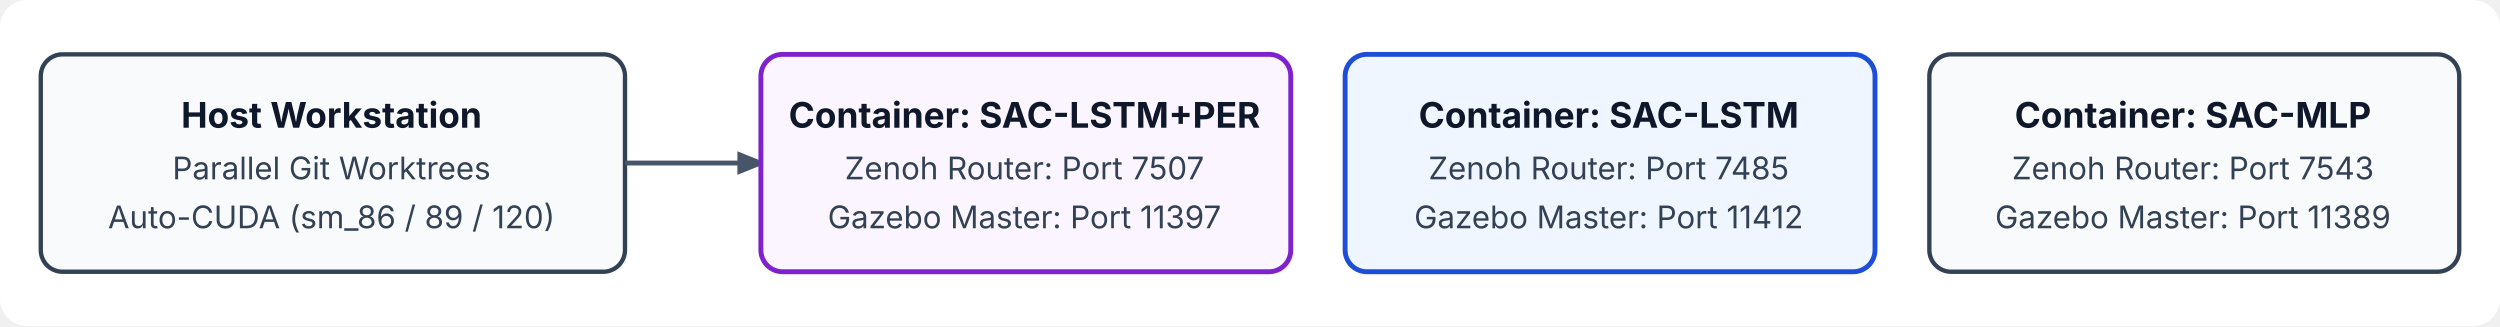
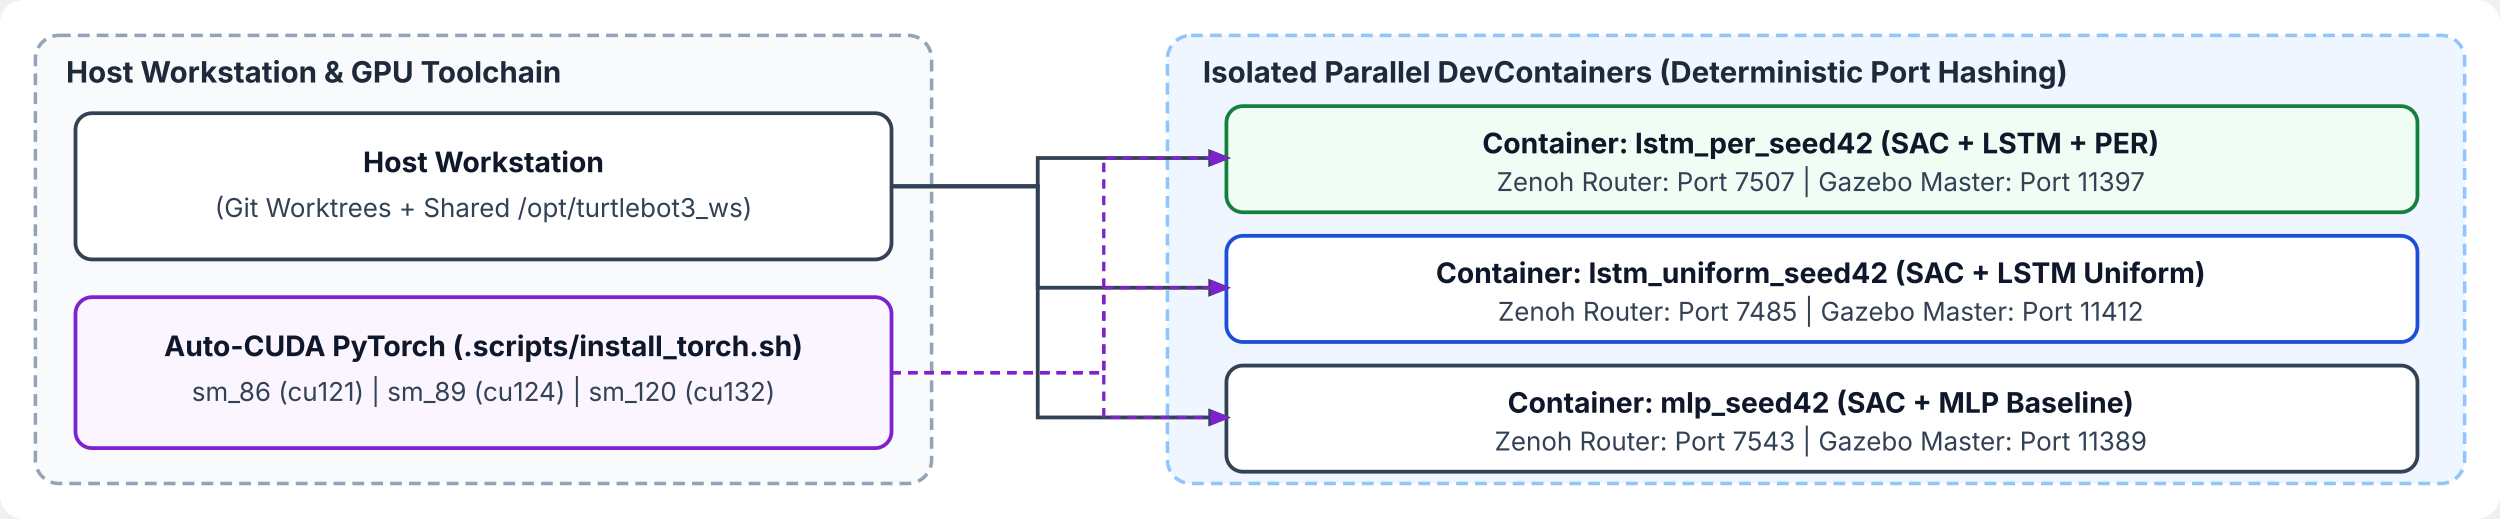
- <svg xmlns="http://www.w3.org/2000/svg" viewBox="0 0 920 120" width="100%">
+ <svg xmlns="http://www.w3.org/2000/svg" viewBox="0 0 1060 220" width="100%">
  <defs>
    <marker id="arrow" viewBox="0 0 10 10" refX="8" refY="5" markerWidth="6" markerHeight="6" orient="auto-start-reverse">
-       <path d="M 0 1 L 10 5 L 0 9 z" fill="#475569" />
+       <path d="M 0 1 L 10 5 L 0 9 z" fill="#334155" />
+     </marker>
+     <marker id="arrow-dash" viewBox="0 0 10 10" refX="8" refY="5" markerWidth="6" markerHeight="6" orient="auto-start-reverse">
+       <path d="M 0 1 L 10 5 L 0 9 z" fill="#7e22ce" />
    </marker>
    <style>
      .bg { fill: #ffffff; rx: 10; }
-       .box { fill: #f8fafc; stroke: #334155; stroke-width: 1.6; rx: 8; }
-       .box-purple { fill: #faf5ff; stroke: #7e22ce; stroke-width: 1.8; rx: 8; }
-       .box-blue { fill: #eff6ff; stroke: #1d4ed8; stroke-width: 1.8; rx: 8; }
-       .title { font-family: system-ui, -apple-system, sans-serif; font-size: 13px; font-weight: 700; fill: #0f172a; text-anchor: middle; }
-       .sub { font-family: system-ui, -apple-system, sans-serif; font-size: 11.5px; fill: #334155; text-anchor: middle; }
+       .group-host { fill: #f8fafc; stroke: #94a3b8; stroke-width: 1.5; stroke-dasharray: 5,3; rx: 10; }
+       .group-containers { fill: #eff6ff; stroke: #93c5fd; stroke-width: 1.5; stroke-dasharray: 5,3; rx: 10; }
+       .group-title { font-family: system-ui, -apple-system, sans-serif; font-size: 12.5px; font-weight: 700; fill: #1e293b; }
+       .node-host { fill: #ffffff; stroke: #334155; stroke-width: 1.6; rx: 7; }
+       .node-gpu { fill: #faf5ff; stroke: #7e22ce; stroke-width: 1.6; rx: 7; }
+       .node-c1 { fill: #f0fdf4; stroke: #15803d; stroke-width: 1.6; rx: 7; }
+       .node-c2 { fill: #ffffff; stroke: #1d4ed8; stroke-width: 1.6; rx: 7; }
+       .node-c3 { fill: #ffffff; stroke: #334155; stroke-width: 1.6; rx: 7; }
+       .title { font-family: system-ui, -apple-system, sans-serif; font-size: 12px; font-weight: 700; fill: #0f172a; text-anchor: middle; }
+       .sub { font-family: system-ui, -apple-system, sans-serif; font-size: 11px; fill: #334155; text-anchor: middle; }
    </style>
  </defs>
-   <rect x="0" y="0" width="920" height="120" class="bg" />
-   <rect x="15" y="20" width="215" height="80" class="box" />
-   <text x="122" y="47" class="title">Host Workstation</text>
-   <text x="122" y="66" class="sub">Parallel Git Worktrees</text>
-   <text x="122" y="84" class="sub">Auto-CUDA (sm_86 / 89 / 120)</text>
-   <line x1="230" y1="60" x2="280" y2="60" stroke="#475569" stroke-width="1.8" marker-end="url(#arrow)" />
-   <rect x="280" y="20" width="195" height="80" class="box-purple" />
-   <text x="377" y="47" class="title">Container: SAC-LSTM+PER</text>
-   <text x="377" y="66" class="sub">Zenoh Router: Port 7507</text>
-   <text x="377" y="84" class="sub">Gazebo Master: Port 11397</text>
-   <rect x="495" y="20" width="195" height="80" class="box-blue" />
-   <text x="592" y="47" class="title">Container: SAC-LSTM</text>
-   <text x="592" y="66" class="sub">Zenoh Router: Port 7485</text>
-   <text x="592" y="84" class="sub">Gazebo Master: Port 11412</text>
-   <rect x="710" y="20" width="195" height="80" class="box" />
-   <text x="807" y="47" class="title">Container: SAC-MLP</text>
-   <text x="807" y="66" class="sub">Zenoh Router: Port 7543</text>
-   <text x="807" y="84" class="sub">Gazebo Master: Port 11389</text>
+   <rect x="0" y="0" width="1060" height="220" class="bg" />
+   <rect x="15" y="15" width="380" height="190" class="group-host" />
+   <text x="28" y="35" class="group-title">Host Workstation &amp; GPU Toolchain</text>
+   <rect x="32" y="48" width="346" height="62" class="node-host" />
+   <text x="205" y="73" class="title">Host Workstation</text>
+   <text x="205" y="92" class="sub">(Git Worktrees + Shared /opt/turtlebot3_ws)</text>
+   <rect x="32" y="126" width="346" height="64" class="node-gpu" />
+   <text x="205" y="151" class="title">Auto-CUDA PyTorch (.scripts/install_torch.sh)</text>
+   <text x="205" y="170" class="sub">sm_86 (cu121) | sm_89 (cu124) | sm_120 (cu132)</text>
+   <rect x="495" y="15" width="550" height="190" class="group-containers" />
+   <text x="510" y="35" class="group-title">Isolated Parallel DevContainers (Deterministic Port Hashing)</text>
+   <rect x="520" y="45" width="505" height="45" class="node-c1" />
+   <text x="772" y="65" class="title">Container: lstm_per_seed42 (SAC + LSTM + PER)</text>
+   <text x="772" y="81" class="sub">Zenoh Router: Port 7507  |  Gazebo Master: Port 11397</text>
+   <rect x="520" y="100" width="505" height="45" class="node-c2" />
+   <text x="772" y="120" class="title">Container: lstm_uniform_seed42 (SAC + LSTM Uniform)</text>
+   <text x="772" y="136" class="sub">Zenoh Router: Port 7485  |  Gazebo Master: Port 11412</text>
+   <rect x="520" y="155" width="505" height="45" class="node-c3" />
+   <text x="772" y="175" class="title">Container: mlp_seed42 (SAC + MLP Baseline)</text>
+   <text x="772" y="191" class="sub">Zenoh Router: Port 7543  |  Gazebo Master: Port 11389</text>
+   <path d="M 378 79 L 440 79 L 440 67 L 520 67" fill="none" stroke="#334155" stroke-width="1.6" marker-end="url(#arrow)" />
+   <path d="M 378 79 L 440 79 L 440 122 L 520 122" fill="none" stroke="#334155" stroke-width="1.6" marker-end="url(#arrow)" />
+   <path d="M 378 79 L 440 79 L 440 177 L 520 177" fill="none" stroke="#334155" stroke-width="1.6" marker-end="url(#arrow)" />
+   <path d="M 378 158 L 468 158 L 468 67 L 520 67" fill="none" stroke="#7e22ce" stroke-width="1.4" stroke-dasharray="4,3" marker-end="url(#arrow-dash)" />
+   <path d="M 378 158 L 468 158 L 468 122 L 520 122" fill="none" stroke="#7e22ce" stroke-width="1.4" stroke-dasharray="4,3" marker-end="url(#arrow-dash)" />
+   <path d="M 378 158 L 468 158 L 468 177 L 520 177" fill="none" stroke="#7e22ce" stroke-width="1.4" stroke-dasharray="4,3" marker-end="url(#arrow-dash)" />
</svg>
